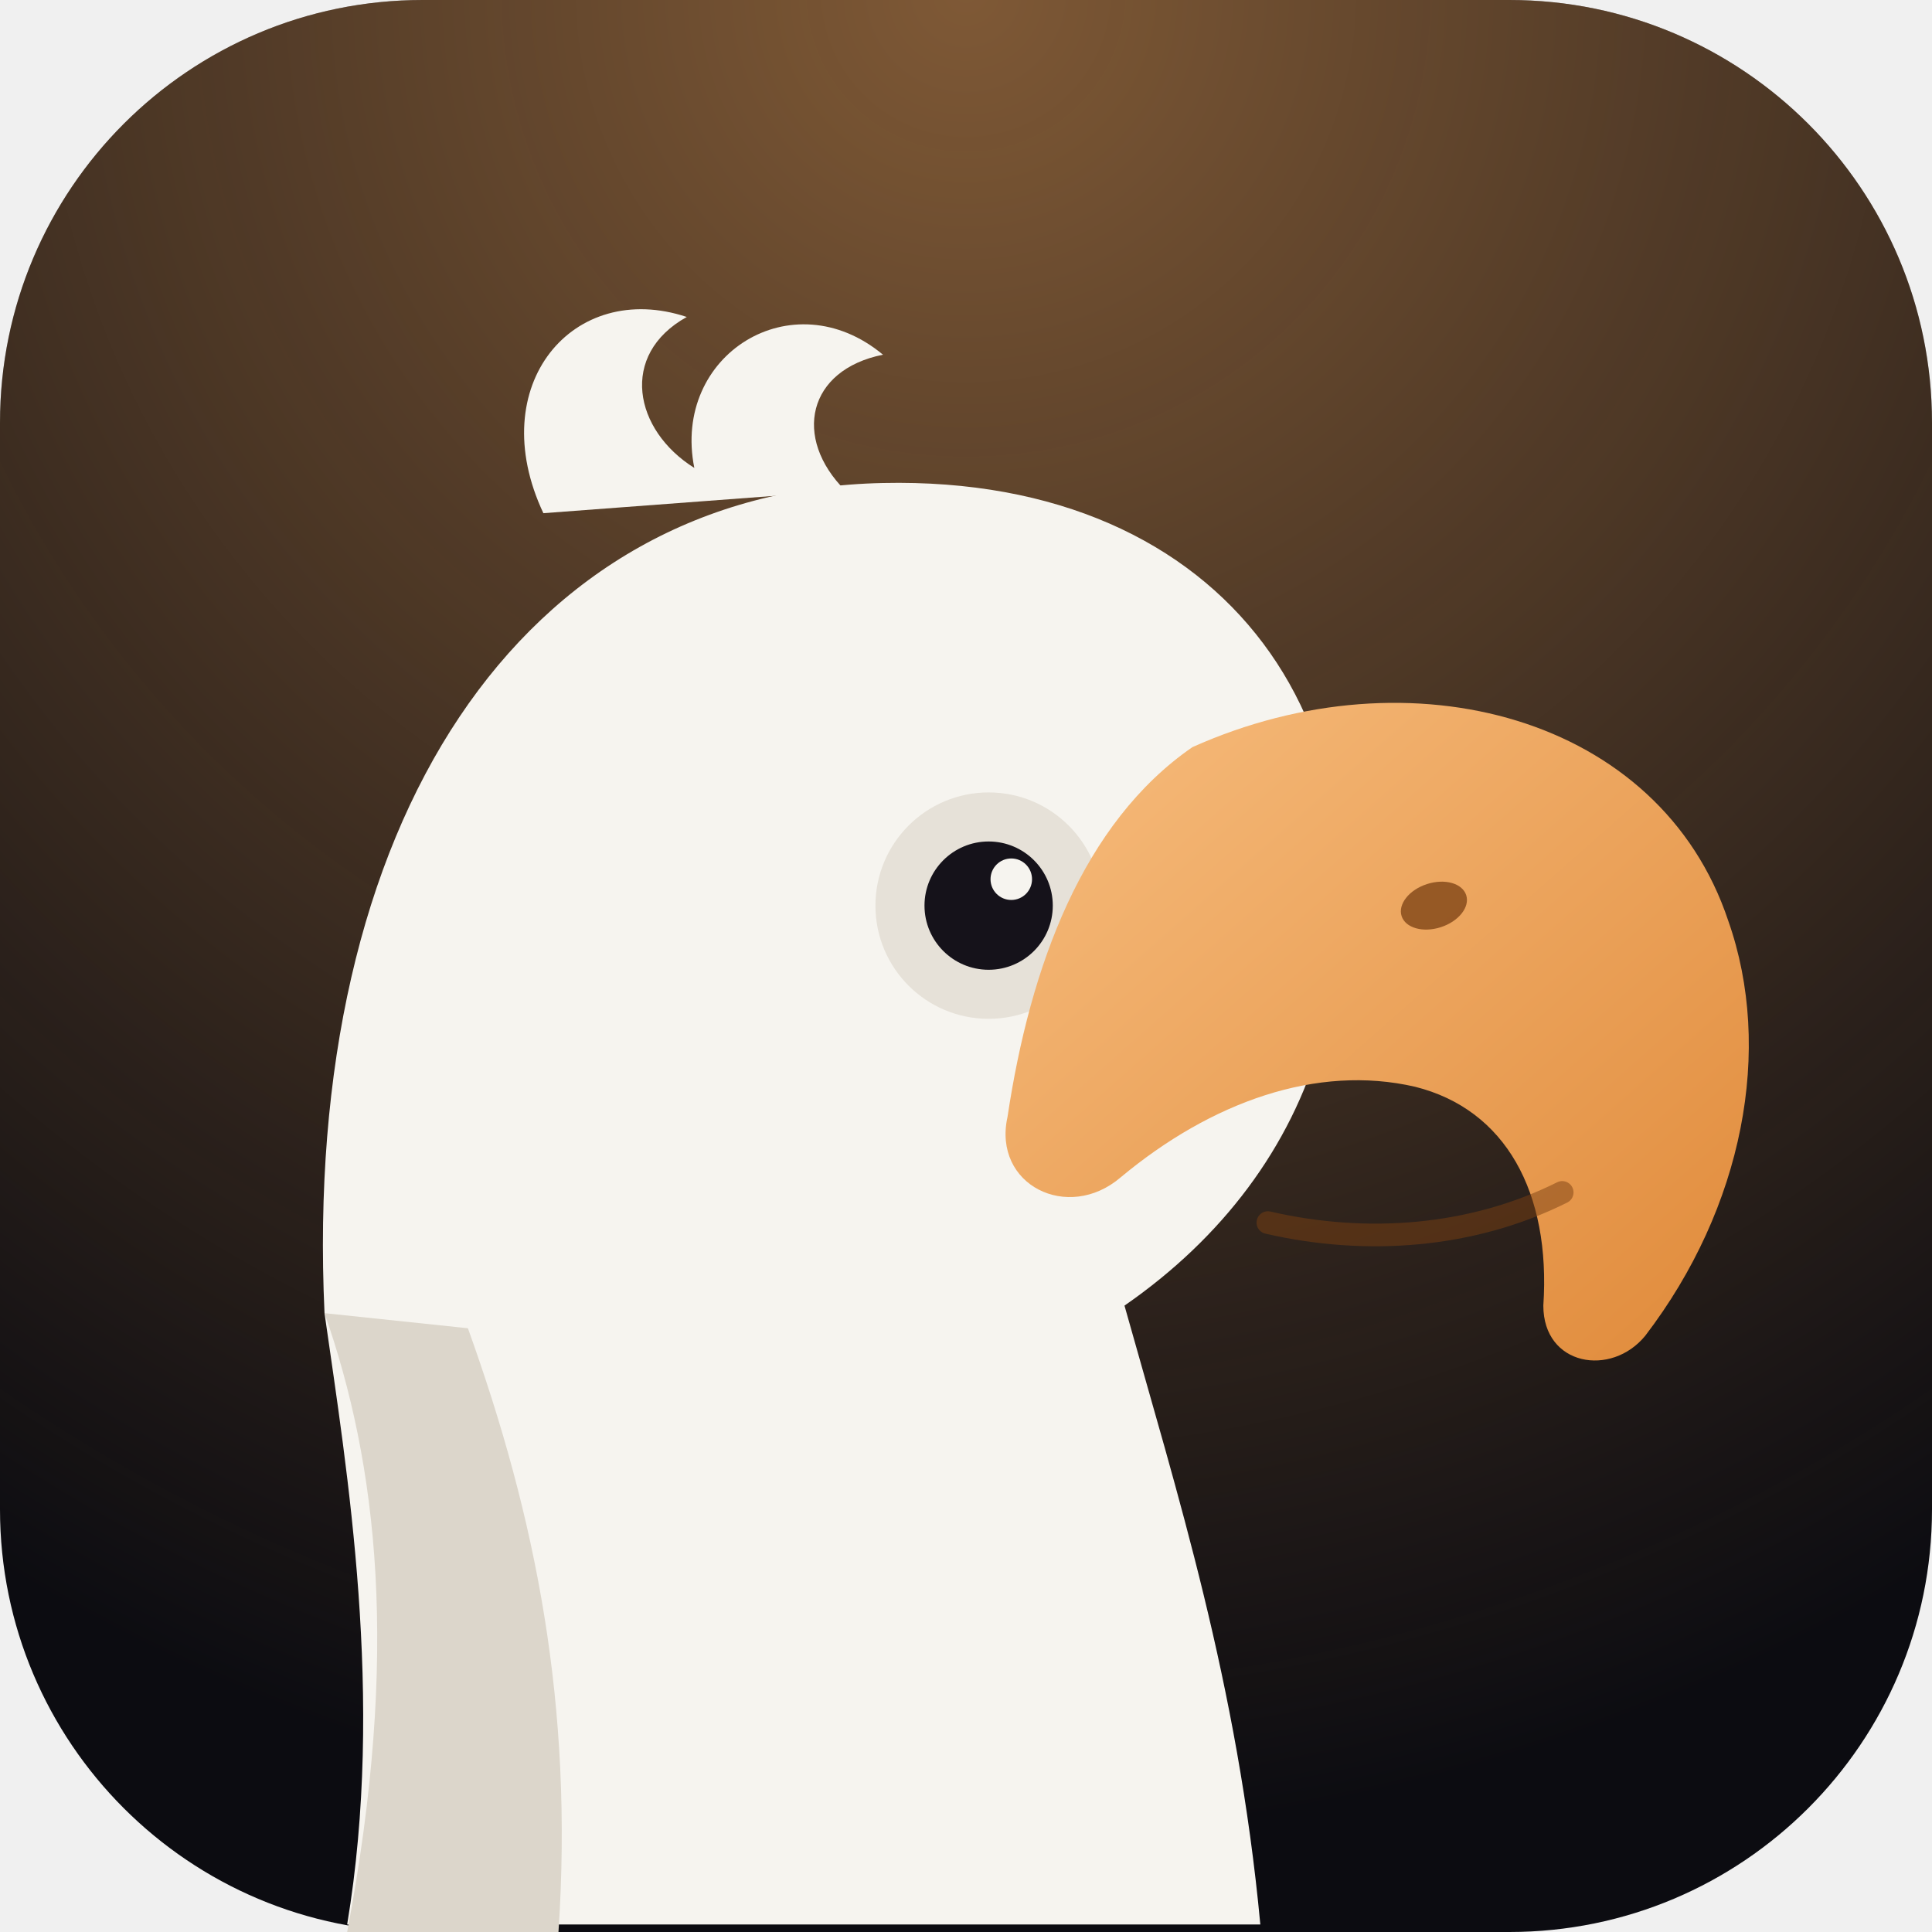
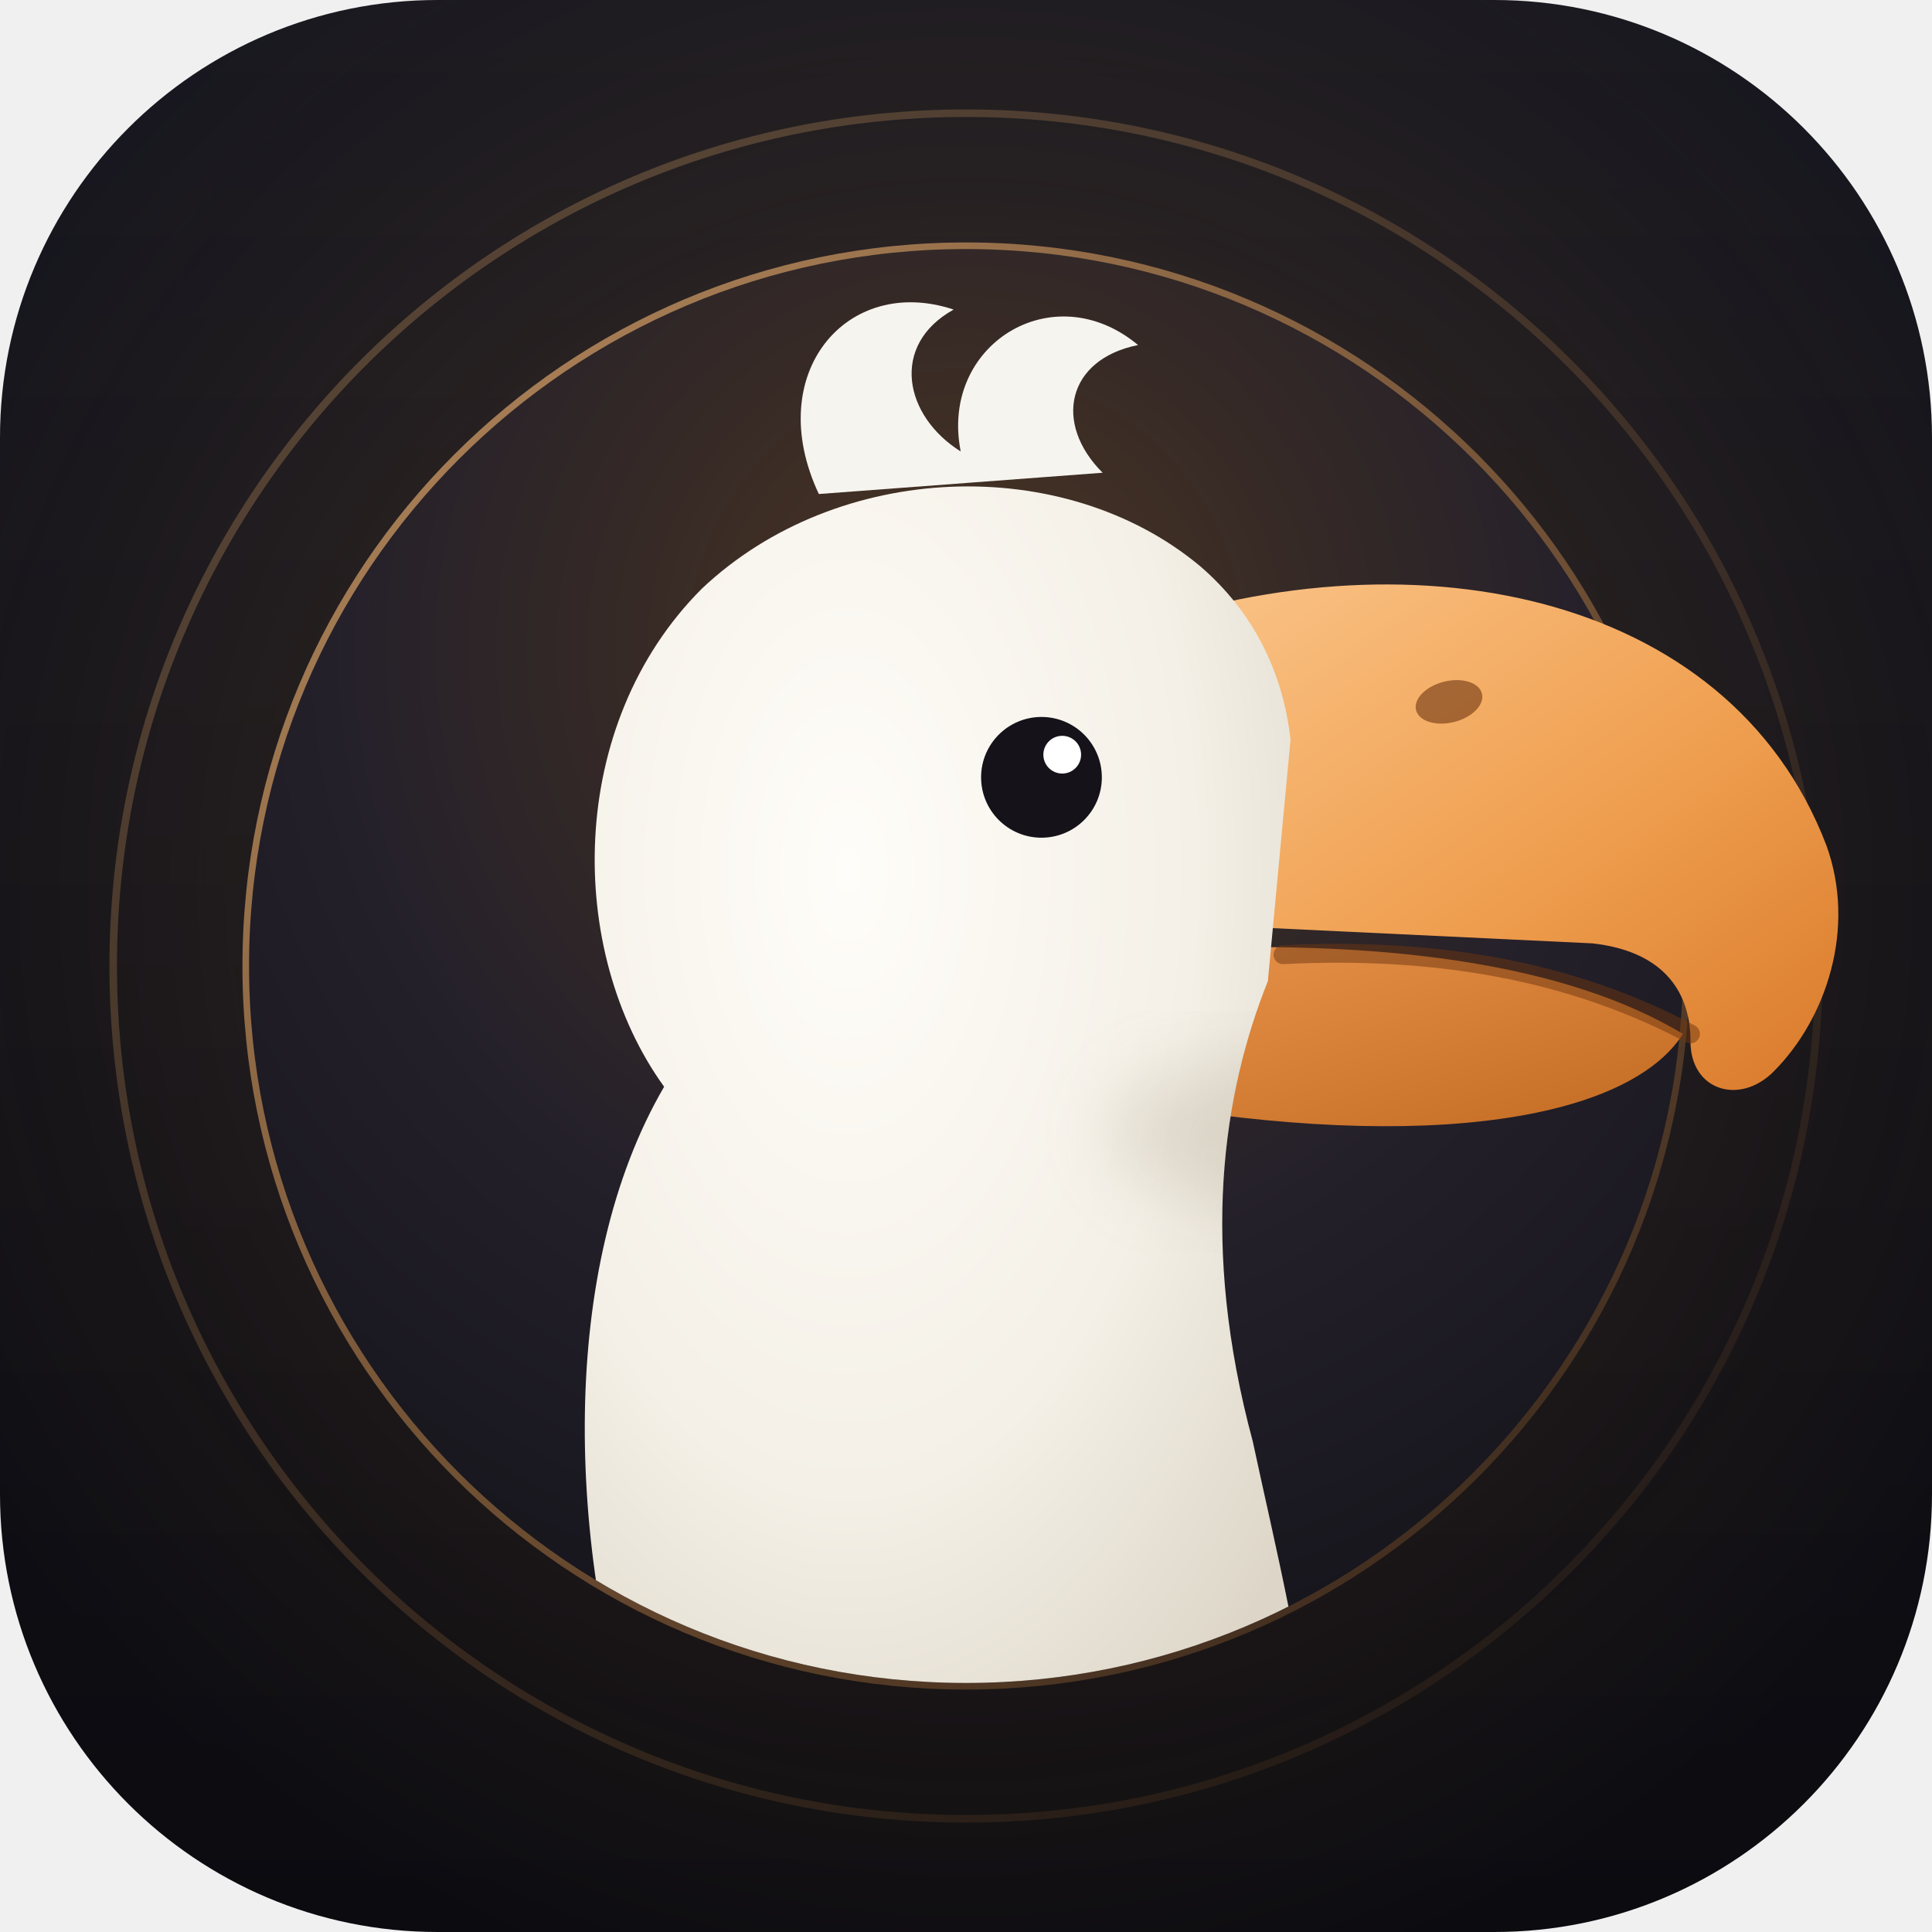
<svg xmlns="http://www.w3.org/2000/svg" viewBox="0 0 512 512">
  <defs>
-     <radialGradient id="g" cx="50%" cy="0%" r="95%">
-       <stop offset="0" stop-color="#f2a65a" stop-opacity=".5" />
+     <radialGradient id="glow" cx="50%" cy="46%" r="60%">
+       <stop offset="0" stop-color="#f2a65a" stop-opacity=".34" />
+       <stop offset=".6" stop-color="#f2a65a" stop-opacity=".07" />
      <stop offset="1" stop-color="#f2a65a" stop-opacity="0" />
    </radialGradient>
-     <linearGradient id="b" x1="0" y1="0" x2="1" y2="1">
-       <stop offset="0" stop-color="#f7bd7e" />
-       <stop offset="1" stop-color="#e08a3a" />
+     <linearGradient id="bg" x1="0" y1="0" x2="0" y2="1">
+       <stop offset="0" stop-color="#17171f" />
+       <stop offset="1" stop-color="#0b0b10" />
    </linearGradient>
+     <radialGradient id="head" cx="36%" cy="30%" r="80%">
+       <stop offset="0" stop-color="#fffdf9" />
+       <stop offset=".6" stop-color="#f4f0e7" />
+       <stop offset="1" stop-color="#ddd6c8" />
+     </radialGradient>
+     <linearGradient id="beak" x1="0" y1="0" x2="1" y2="1">
+       <stop offset="0" stop-color="#fbc78d" />
+       <stop offset=".55" stop-color="#f0a051" />
+       <stop offset="1" stop-color="#d9792a" />
+     </linearGradient>
+     <linearGradient id="beak2" x1="0" y1="0" x2="1" y2="1">
+       <stop offset="0" stop-color="#e7924a" />
+       <stop offset="1" stop-color="#c26a22" />
+     </linearGradient>
+     <linearGradient id="ring" x1="0" y1="0" x2="1" y2="1">
+       <stop offset="0" stop-color="#f7bd7e" stop-opacity=".7" />
+       <stop offset="1" stop-color="#e08a3a" stop-opacity=".12" />
+     </linearGradient>
+     <radialGradient id="lens" cx="50%" cy="28%" r="80%">
+       <stop offset="0" stop-color="#4b3522" />
+       <stop offset=".55" stop-color="#24202a" />
+       <stop offset="1" stop-color="#121218" />
+     </radialGradient>
+     <filter id="soft" x="-30%" y="-30%" width="160%" height="160%">
+       <feGaussianBlur stdDeviation="9" />
+     </filter>
+     <clipPath id="card">
+       <rect width="512" height="512" rx="116" />
+     </clipPath>
  </defs>
-   <rect width="512" height="512" rx="112" fill="#0c0c11" />
-   <rect width="512" height="512" rx="112" fill="url(#g)" />
-   <g transform="translate(-6 18)">
-     <path d="M150 118c-16-34 8-62 38-52-18 10-14 30 2 40-6-30 26-50 50-30-20 4-24 22-10 36z" fill="#f6f4ef" />
-     <path d="M92 330c-6-130 52-218 148-220 92-2 138 66 116 148-8 28-26 52-52 70 14 50 30 100 36 164H98c10-60 0-120-6-162z" fill="#f6f4ef" />
-     <path d="M92 330c14 40 20 90 6 164h56c4-60-6-110-24-160z" fill="#dcd6cb" />
-     <circle cx="268" cy="222" r="30" fill="#e6e1d8" />
-     <path d="M322 180c58-26 124-8 142 46 12 34 4 76-22 110-9 11-27 8-27-8 2-30-10-52-34-58-26-6-54 4-78 24-14 12-34 2-30-16 6-40 20-78 49-98z" fill="url(#b)" />
-     <path d="M342 306c26 6 54 4 78-8" fill="none" stroke="#7a3f12" stroke-width="6" stroke-linecap="round" opacity=".5" />
-     <ellipse cx="386" cy="222" rx="9" ry="6" transform="rotate(-18 386 222)" fill="#7a3f12" opacity=".75" />
-     <circle cx="268" cy="222" r="17" fill="#15121a" />
-     <circle cx="274" cy="215" r="5.5" fill="#f6f4ef" />
+   <rect width="512" height="512" rx="116" fill="url(#bg)" />
+   <rect width="512" height="512" rx="116" fill="url(#glow)" />
+   <g clip-path="url(#card)">
+     <circle cx="256" cy="256" r="190" fill="none" stroke="url(#ring)" stroke-width="3.5" />
+     <circle cx="256" cy="256" r="226" fill="none" stroke="url(#ring)" stroke-width="2" opacity=".4" />
+     <circle cx="256" cy="256" r="190" fill="url(#lens)" />
+     <path d="M296 168C372 140 458 156 484 224c8 22 0 46-14 60-9 9-22 5-22-8 0-14-8-24-26-26l-126-6z" fill="url(#beak)" />
+     <path d="M300 252C368 248 416 256 446 274 432 296 380 306 300 292z" fill="url(#beak2)" />
+     <path d="M340 253C380 251 416 257 448 274" fill="none" stroke="#6e3610" stroke-width="5" stroke-linecap="round" opacity=".5" />
+     <ellipse cx="384" cy="186" rx="9" ry="5.5" transform="rotate(-14 384 186)" fill="#6e3610" opacity=".6" />
+     <clipPath id="lensclip">
+       <circle cx="256" cy="256" r="190" />
+     </clipPath>
+     <clipPath id="bodyclip">
+       <path d="M170 470C150 410 148 336 176 288 150 252 150 192 186 156 222 122 282 120 318 150c14 12 22 28 24 46l-6 64c-12 30-18 70-4 122 6 28 14 60 16 88z" />
+     </clipPath>
+     <g clip-path="url(#lensclip)">
+       <path d="M170 470C150 410 148 336 176 288 150 252 150 192 186 156 222 122 282 120 318 150c14 12 22 28 24 46l-6 64c-12 30-18 70-4 122 6 28 14 60 16 88z" fill="url(#head)" />
+       <g clip-path="url(#bodyclip)">
+         <ellipse cx="338" cy="300" rx="44" ry="20" fill="#9d9078" opacity=".24" filter="url(#soft)" />
+       </g>
+       <path transform="translate(76 20) scale(.94)" d="M150 118c-16-34 8-62 38-52-18 10-14 30 2 40-6-30 26-50 50-30-20 4-24 22-10 36z" fill="#f6f4ef" />
+     </g>
+     <circle cx="276" cy="206" r="16" fill="#15121a" />
+     <circle cx="281.500" cy="200" r="5" fill="#fff" />
  </g>
</svg>
